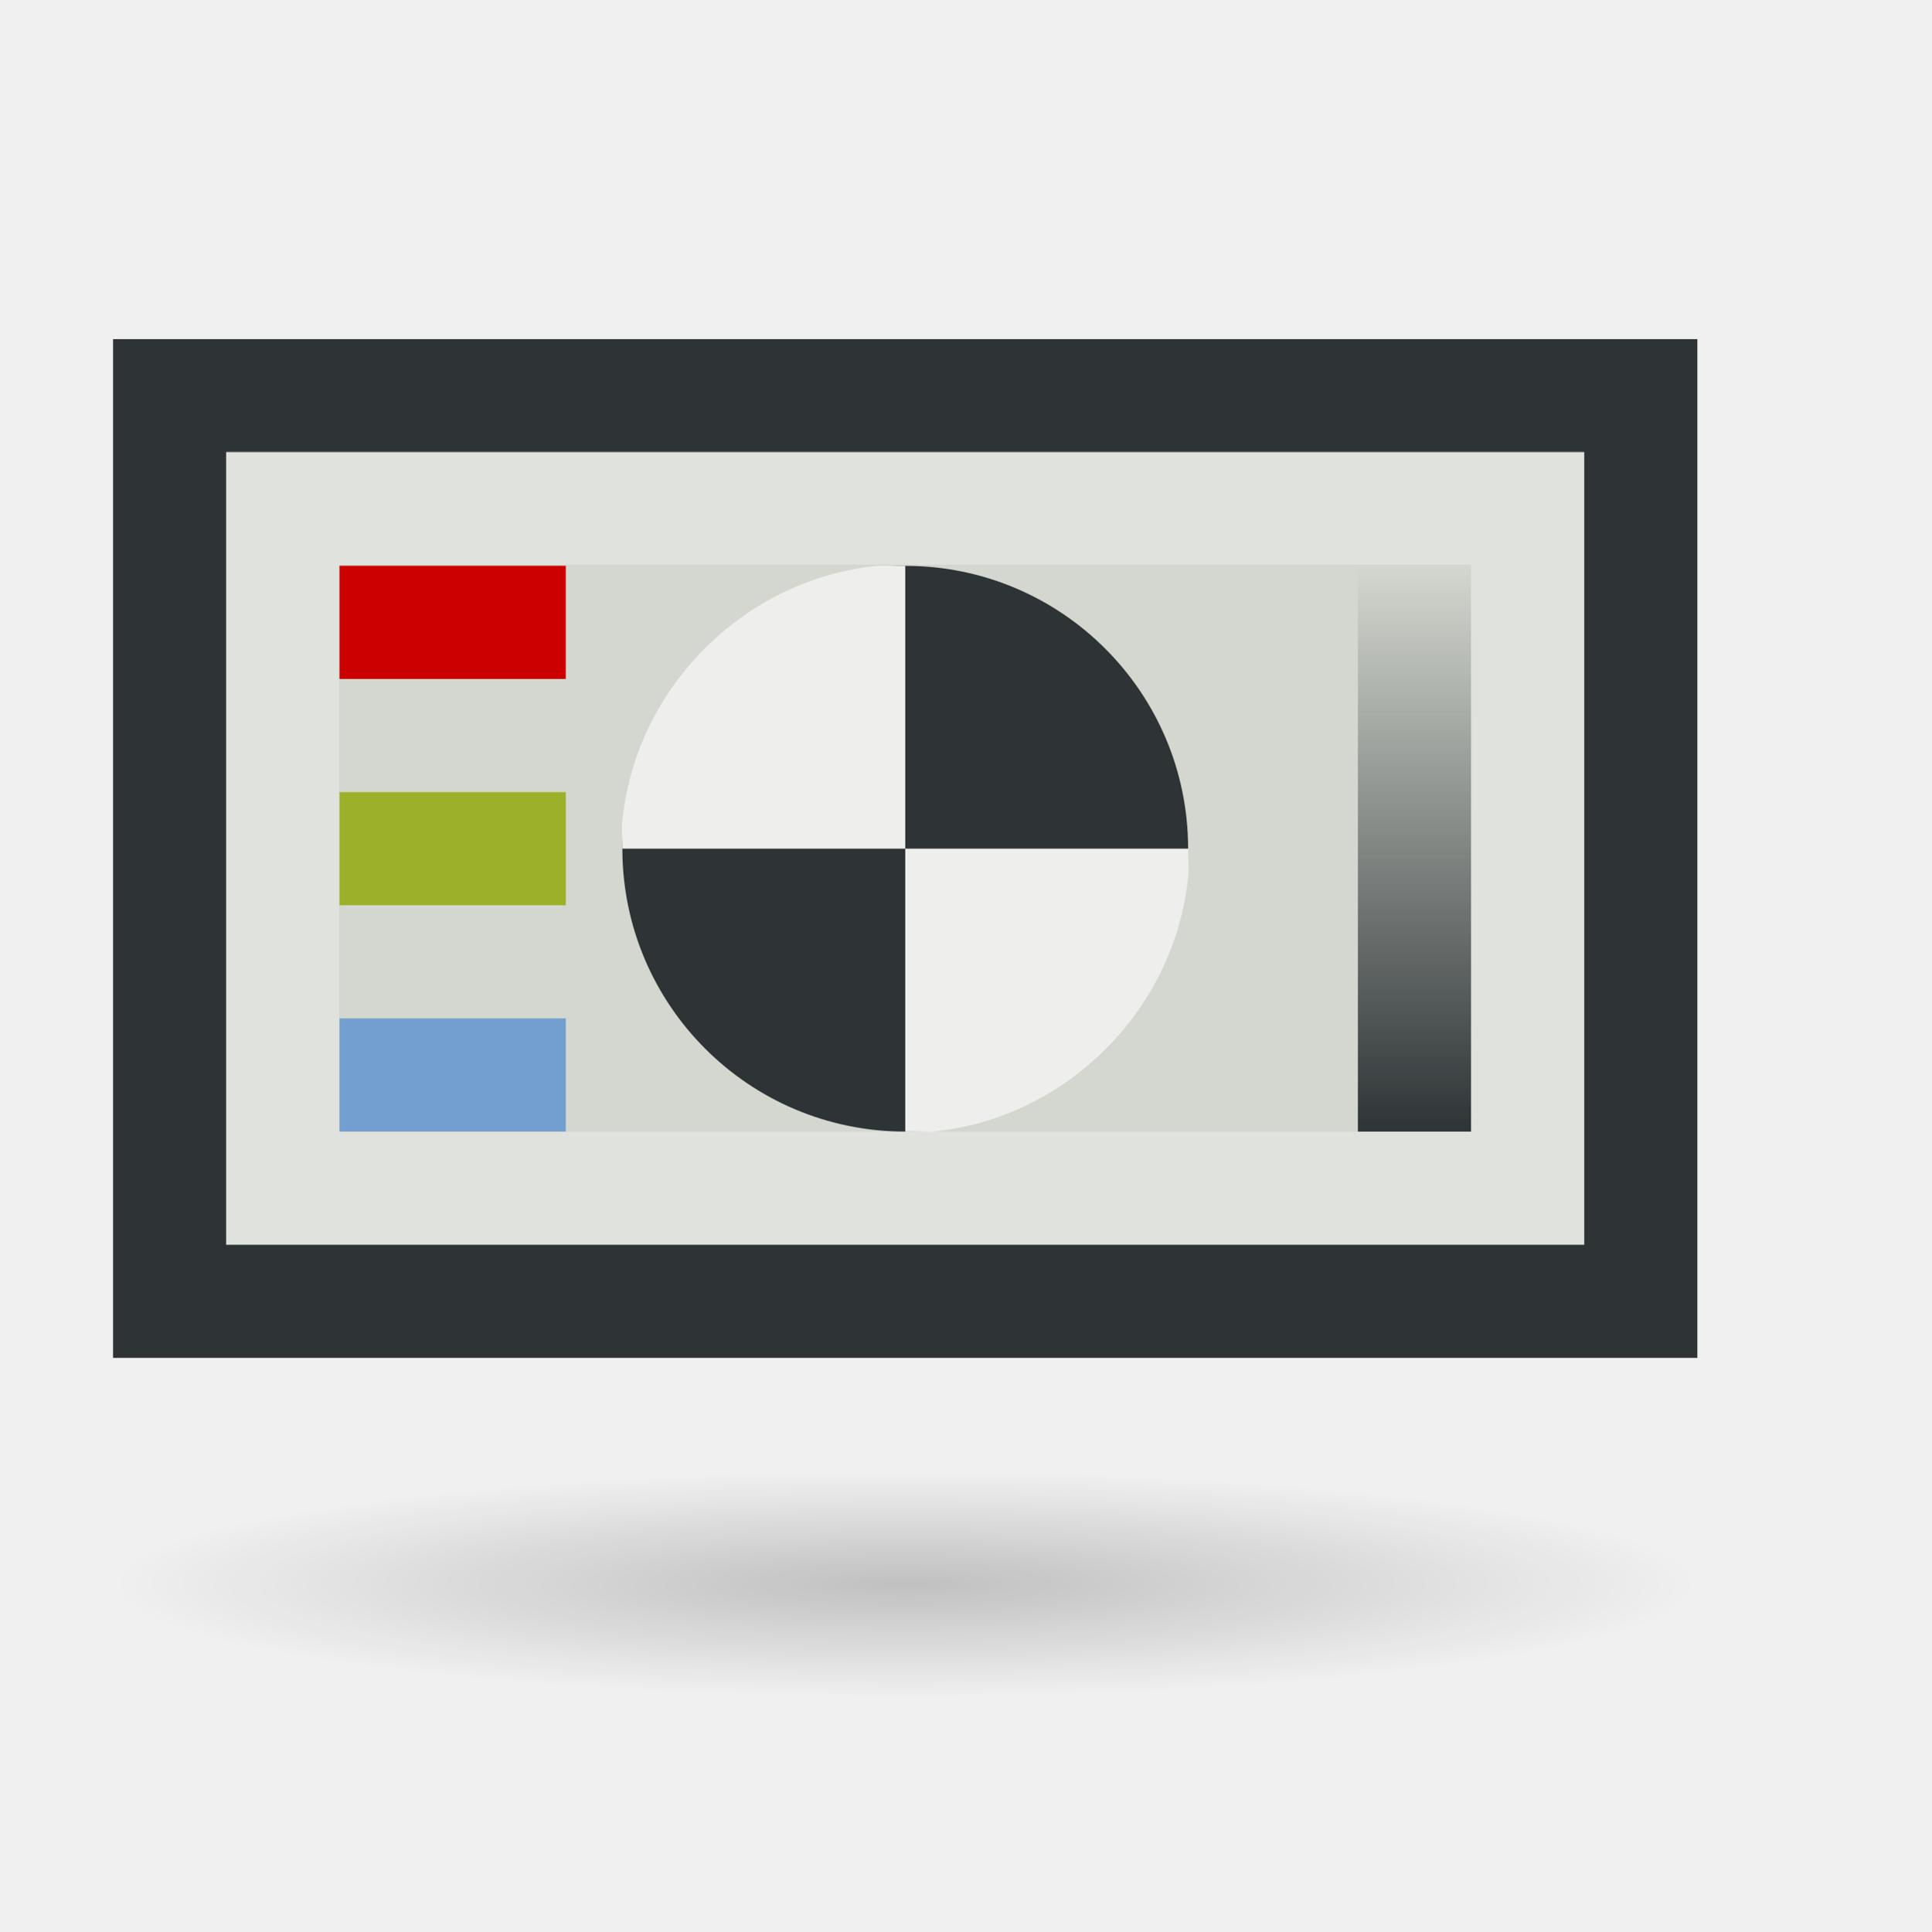
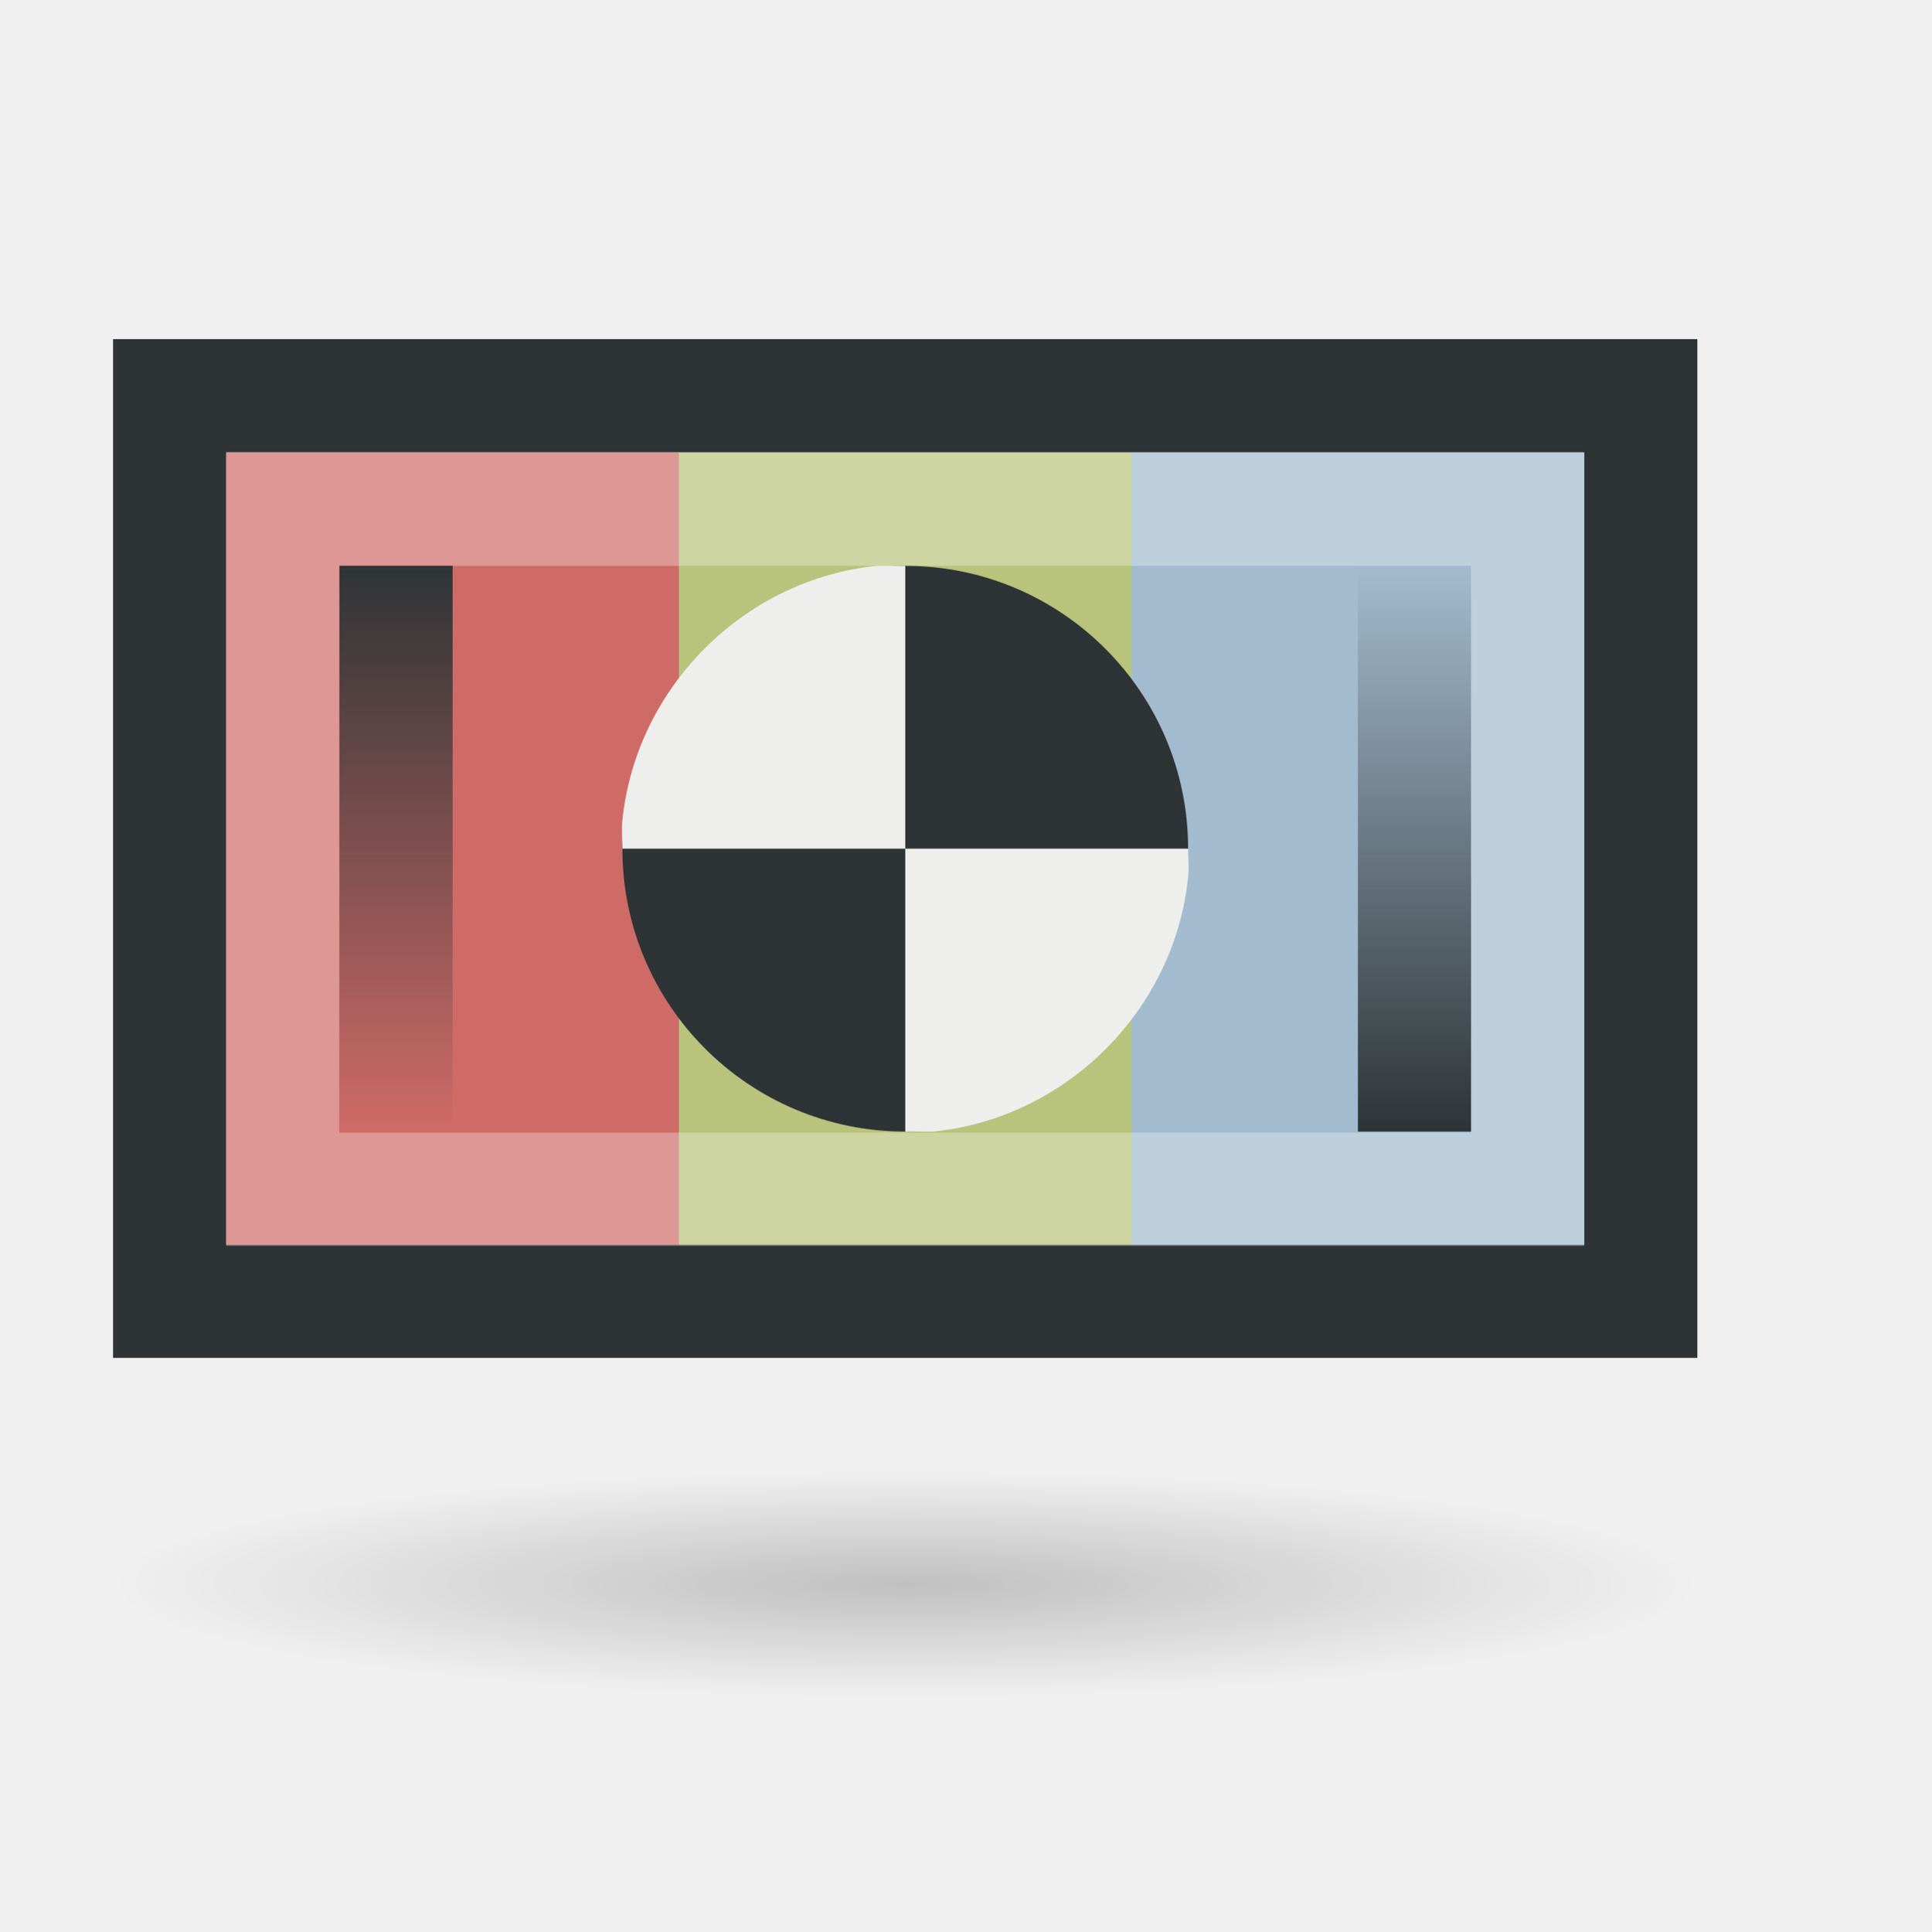
<svg xmlns="http://www.w3.org/2000/svg" xmlns:xlink="http://www.w3.org/1999/xlink" height="12.8pt" width="12.8pt" id="svg2" version="1.0">
  <defs id="defs4">
    <linearGradient id="linearGradient2833">
      <stop style="stop-color:#2e3436;stop-opacity:1;" offset="0" id="stop2835" />
      <stop style="stop-color:#2e3436;stop-opacity:0;" offset="1" id="stop2837" />
    </linearGradient>
    <linearGradient id="linearGradient2631">
      <stop style="stop-color:#000000;stop-opacity:1;" offset="0" id="stop2633" />
      <stop style="stop-color:#000000;stop-opacity:0;" offset="1" id="stop2635" />
    </linearGradient>
    <radialGradient xlink:href="#linearGradient2631" id="radialGradient2637" cx="7.749" cy="13.905" fx="7.749" fy="13.905" r="6.687" gradientTransform="matrix(1,0,0,0.121439,-3.408461e-18,12.21618)" gradientUnits="userSpaceOnUse" />
    <linearGradient xlink:href="#linearGradient2833" id="linearGradient2839" x1="12.5" y1="10" x2="12.5" y2="5" gradientUnits="userSpaceOnUse" />
+     <linearGradient xlink:href="#linearGradient2833" id="linearGradient1861" gradientUnits="userSpaceOnUse" x1="12.5" y1="10" x2="12.5" y2="5" gradientTransform="matrix(1,0,0,-1,0,15)" />
  </defs>
  <g id="layer1">
    <rect style="opacity:1;fill:#d3d7cf;fill-opacity:1;fill-rule:evenodd;stroke:#2e3436;stroke-width:1;stroke-linecap:square;stroke-linejoin:miter;stroke-miterlimit:4;stroke-dasharray:none;stroke-dashoffset:0;stroke-opacity:1" id="rect1752" width="13.001" height="8.003" x="1.499" y="3.497" rx="0" ry="0" />
+     <path style="fill:#cc0000;fill-opacity:0.502;fill-rule:evenodd;stroke:none;stroke-width:1px;stroke-linecap:square;stroke-linejoin:miter;stroke-opacity:1" d="M 2,4 L 2,5.155 C 2,6.729 2,8.271 2,9.845 L 2,11 L 6,11 L 6,9.845 C 6,8.271 6,6.729 6,5.155 L 6,4 L 2,4 z " id="path2776" />
    <path style="opacity:0.2;fill:url(#radialGradient2637);fill-opacity:1;fill-rule:evenodd;stroke:none;stroke-width:1.179;stroke-linecap:square;stroke-linejoin:miter;stroke-miterlimit:4;stroke-dasharray:none;stroke-dashoffset:0;stroke-opacity:1" id="path2629" d="M 14.436 13.905 A 6.687 0.812 0 1 1  1.063,13.905 A 6.687 0.812 0 1 1  14.436 13.905 z" transform="matrix(1.046851,0,0,1.231479,-0.112443,-3.123425)" />
-     <rect style="opacity:0.3;fill:none;fill-opacity:1;fill-rule:evenodd;stroke:#ffffff;stroke-width:1;stroke-linecap:square;stroke-linejoin:miter;stroke-miterlimit:4;stroke-dasharray:none;stroke-dashoffset:0;stroke-opacity:1" id="rect2639" width="11.002" height="6.01" x="2.498" y="4.49" />
+     <path style="fill:#9db029;fill-opacity:0.502;fill-rule:evenodd;stroke:none;stroke-width:1px;stroke-linecap:square;stroke-linejoin:miter;stroke-opacity:1" d="M 6,4 L 6,5.155 C 6,6.729 6,8.271 6,9.845 L 6,11 L 10,11 L 10,9.845 C 10,8.271 10,6.729 10,5.155 L 10,4 L 6,4 z " id="path2780" />
+     <path style="fill:#729fcf;fill-opacity:0.502;fill-rule:evenodd;stroke:none;stroke-width:1px;stroke-linecap:square;stroke-linejoin:miter;stroke-opacity:1" d="M 10,4 L 10,5.155 C 10,6.729 10,8.271 10,9.845 L 10,11 L 14,11 L 14,9.845 C 14,8.271 14,6.729 14,5.155 L 14,4 L 10,4 z " id="path2815" />
+     <rect style="opacity:0.3;fill:none;fill-opacity:1;fill-rule:evenodd;stroke:#ffffff;stroke-width:1;stroke-linecap:square;stroke-linejoin:miter;stroke-miterlimit:4;stroke-dasharray:none;stroke-dashoffset:0;stroke-opacity:1" id="rect2639" width="11.002" height="6.01" x="2.498" y="4.5" />
    <path style="opacity:1;fill:#2e3436;fill-opacity:1;fill-rule:evenodd;stroke:none;stroke-width:1;stroke-linecap:square;stroke-linejoin:miter;stroke-miterlimit:4;stroke-dasharray:none;stroke-dashoffset:0;stroke-opacity:1" id="path2849" d="M 10.927 7.519 A 2.456 2.486 0 1 1  6.015,7.519 A 2.456 2.486 0 1 1  10.927 7.519 z" transform="matrix(1.017857,0,0,1.005545,-0.622448,-6.048699e-2)" />
    <path style="fill:#eeeeec;fill-opacity:1;fill-rule:evenodd;stroke:none;stroke-width:1;stroke-linecap:square;stroke-linejoin:miter;stroke-miterlimit:4;stroke-dasharray:none;stroke-dashoffset:0;stroke-opacity:1" d="M 7.75 5 C 6.574 5.12 5.62 6.074 5.5 7.25 C 5.491 7.334 5.5 7.414 5.5 7.5 L 8 7.5 L 8 5 L 7.75 5 z M 8 7.5 L 8 10 C 8.022 10 8.041 10.001 8.062 10 L 8.25 10 C 9.426 9.88 10.38 8.926 10.5 7.75 C 10.509 7.666 10.5 7.586 10.5 7.5 L 8 7.5 z " id="rect2841" />
-     <path style="fill:#cc0000;fill-opacity:1;fill-rule:evenodd;stroke:none;stroke-width:1px;stroke-linecap:square;stroke-linejoin:miter;stroke-opacity:1" d="M 3,5 L 3,5.165 C 3,5.39 3,5.61 3,5.835 L 3,6 L 5,6 L 5,5.835 C 5,5.61 5,5.39 5,5.165 L 5,5 L 3,5 z " id="path2776" />
-     <path style="fill:#9db029;fill-opacity:1;fill-rule:evenodd;stroke:none;stroke-width:1px;stroke-linecap:square;stroke-linejoin:miter;stroke-opacity:1" d="M 3,7 L 3,7.165 C 3,7.39 3,7.61 3,7.835 L 3,8 L 5,8 L 5,7.835 C 5,7.61 5,7.39 5,7.165 L 5,7 L 3,7 z " id="path2780" />
    <path style="opacity:1;fill:url(#linearGradient2839);fill-opacity:1;fill-rule:evenodd;stroke:none;stroke-width:1px;stroke-linecap:square;stroke-linejoin:miter;stroke-opacity:1" d="M 12,5 L 12,5.825 C 12,6.949 12,8.051 12,9.175 L 12,10 L 13,10 L 13,9.175 C 13,8.051 13,6.949 13,5.825 L 13,5 L 12,5 z " id="path2802" />
-     <path style="fill:#729fcf;fill-opacity:1;fill-rule:evenodd;stroke:none;stroke-width:1px;stroke-linecap:square;stroke-linejoin:miter;stroke-opacity:1" d="M 3,9 L 3,9.165 C 3,9.39 3,9.61 3,9.835 L 3,10 L 5,10 L 5,9.835 C 5,9.61 5,9.39 5,9.165 L 5,9 L 3,9 z " id="path2815" />
+     <path style="opacity:1;fill:url(#linearGradient1861);fill-opacity:1;fill-rule:evenodd;stroke:none;stroke-width:1px;stroke-linecap:square;stroke-linejoin:miter;stroke-opacity:1" d="M 3,10 L 3,9.175 C 3,8.051 3,6.949 3,5.825 L 3,5 L 4,5 L 4,5.825 C 4,6.949 4,8.051 4,9.175 L 4,10 L 3,10 z " id="path1859" />
  </g>
</svg>
